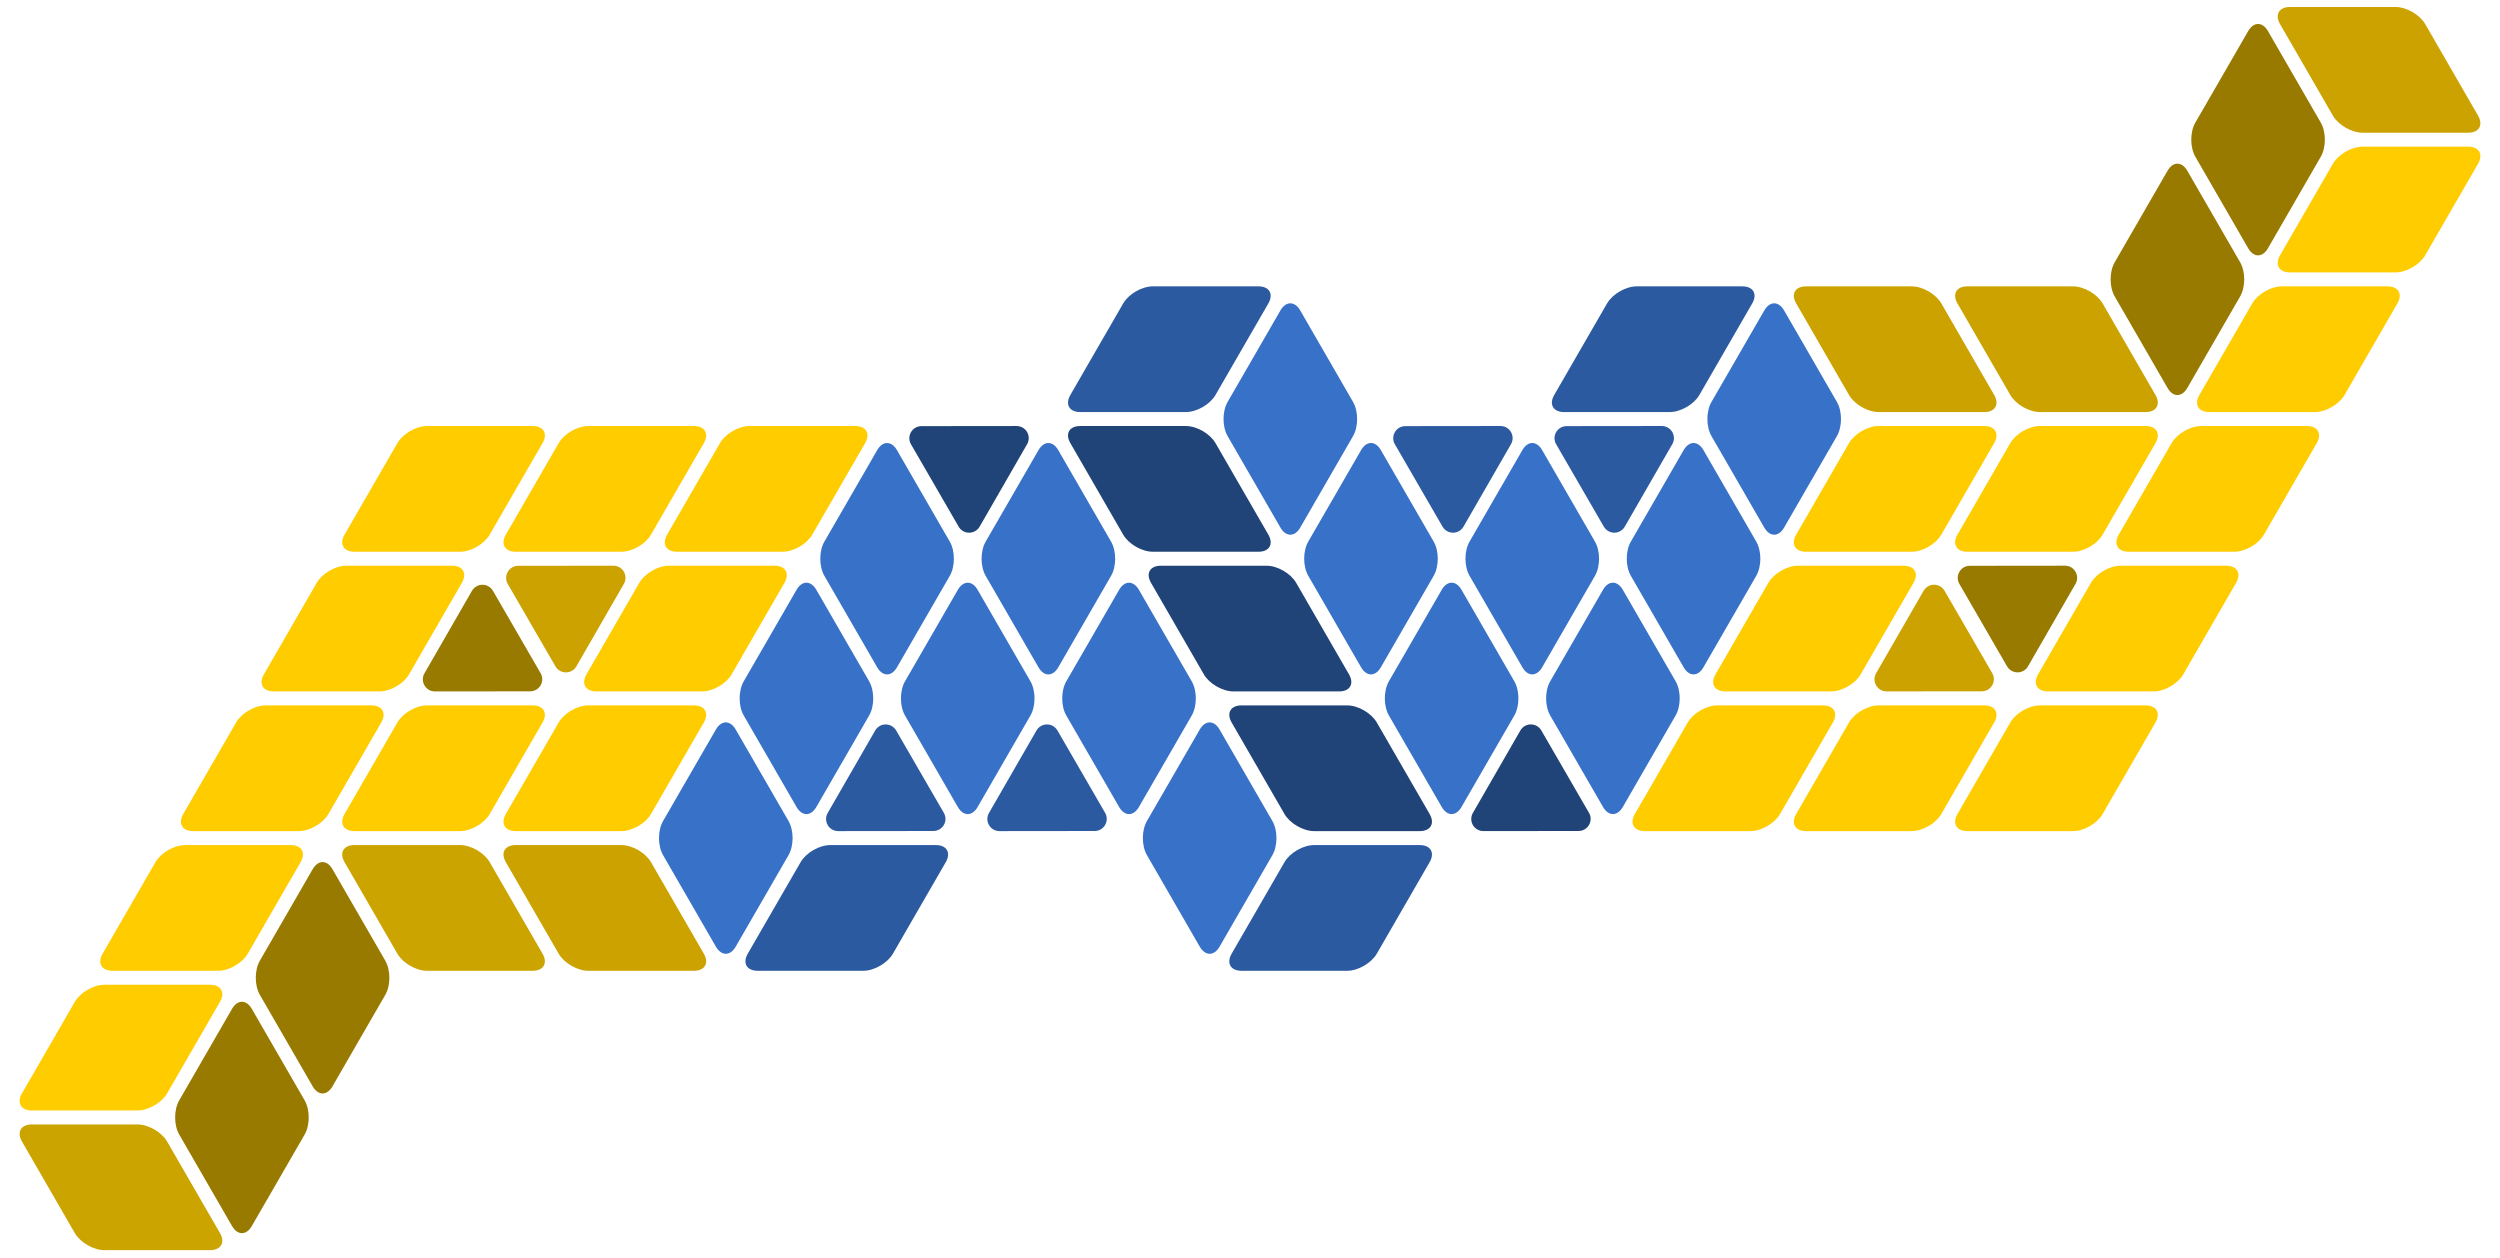
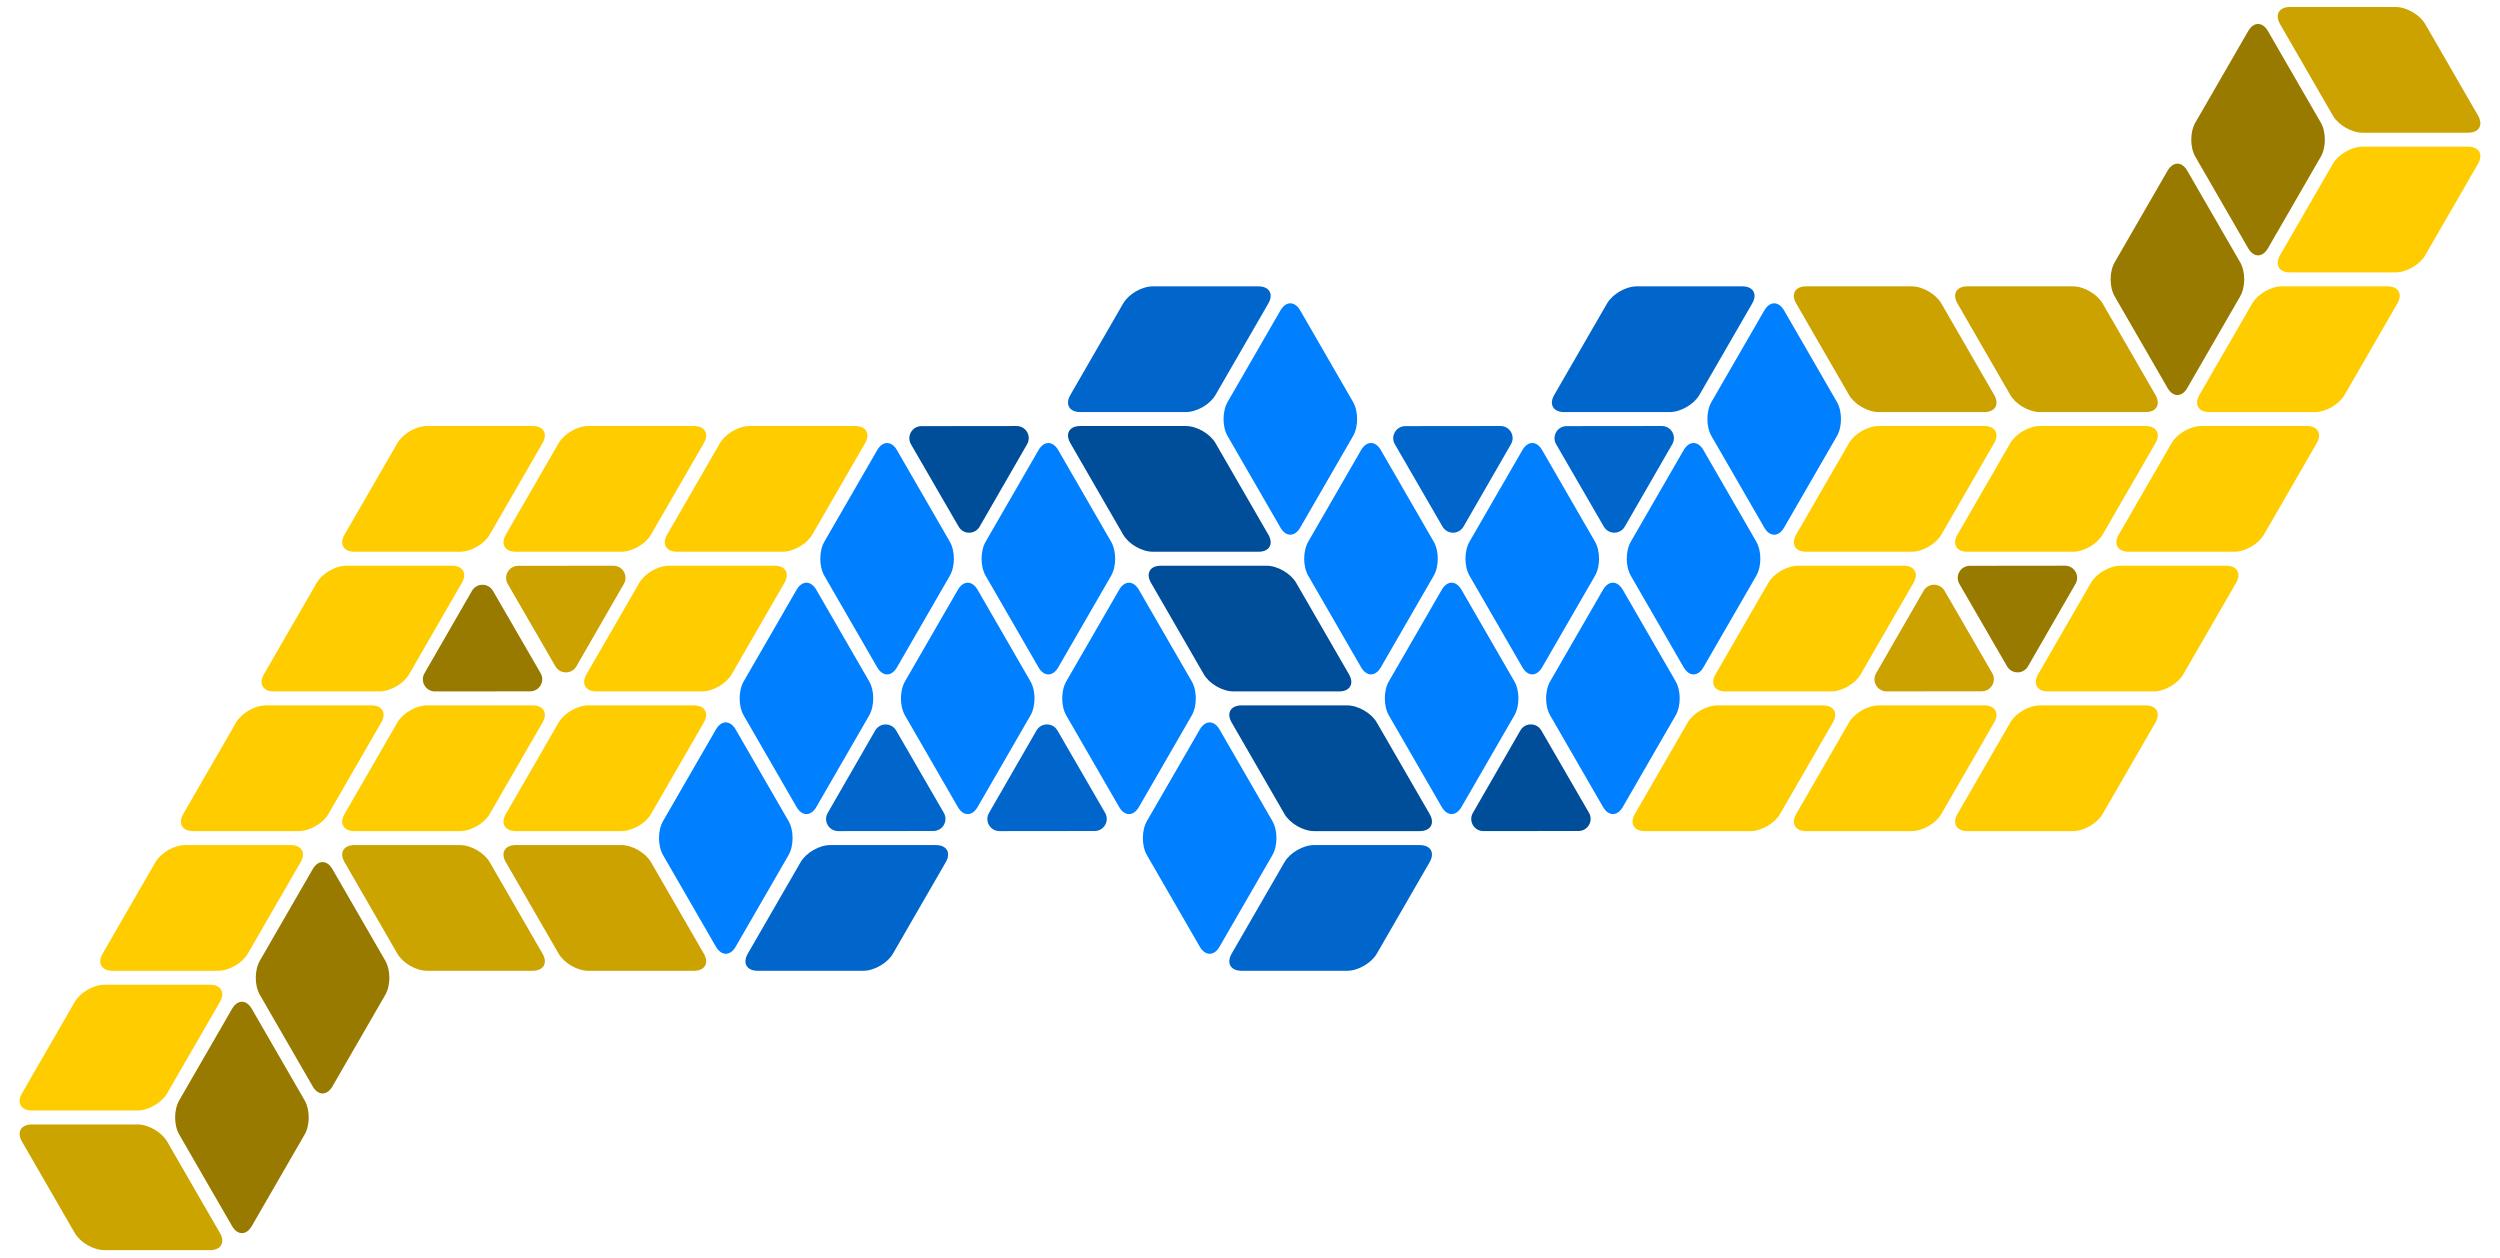
<svg xmlns="http://www.w3.org/2000/svg" xmlns:ns1="http://www.openswatchbook.org/uri/2009/osb" width="310mm" height="155.885mm" viewBox="0 0 310 155.885" version="1.1" id="svg8">
  <defs id="defs2">
    <linearGradient id="linearGradient2415" ns1:paint="solid">
      <stop style="stop-color:#c8ab37;stop-opacity:1;" offset="0" id="stop2413" />
    </linearGradient>
    <linearGradient id="linearGradient953" ns1:paint="solid">
      <stop style="stop-color:#c8ab37;stop-opacity:1;" offset="0" id="stop951" />
    </linearGradient>
    <linearGradient id="linearGradient947" ns1:paint="solid">
      <stop style="stop-color:#000000;stop-opacity:1;" offset="0" id="stop945" />
    </linearGradient>
  </defs>
  <g id="layer1" transform="translate(0,-141.1154)">
    <rect style="fill:#ffcc00;fill-opacity:1;stroke:none;stroke-width:0.216;stroke-opacity:1" id="rect817" width="18" height="18" x="162.472" y="223.946" ry="2.449" rx="2.449" transform="matrix(1,0,-0.5,0.8660254,0,0)" />
    <rect style="fill:#ffcc00;fill-opacity:1;stroke:none;stroke-width:0.216;stroke-opacity:1" id="rect817-5" width="18" height="18" x="162.472" y="243.946" ry="2.449" rx="2.449" transform="matrix(1,0,-0.5,0.8660254,0,0)" />
    <rect style="fill:#ffcc00;fill-opacity:1;stroke:none;stroke-width:0.216;stroke-opacity:1" id="rect817-5-3" width="18" height="18" x="162.472" y="263.946" ry="2.449" rx="2.449" transform="matrix(1,0,-0.5,0.8660254,0,0)" />
    <rect style="fill:#ffcc00;fill-opacity:1;stroke:none;stroke-width:0.216;stroke-opacity:1" id="rect817-5-3-7" width="18" height="18" x="162.472" y="283.946" ry="2.449" rx="2.449" transform="matrix(1,0,-0.5,0.8660254,0,0)" />
    <rect style="fill:#ffcc00;fill-opacity:1;stroke:none;stroke-width:0.216;stroke-opacity:1" id="rect817-5-3-7-8" width="18" height="18" x="162.472" y="303.946" ry="2.449" rx="2.449" transform="matrix(1,0,-0.5,0.8660254,0,0)" />
    <rect style="fill:#ffcc00;fill-opacity:1;stroke:none;stroke-width:0.216;stroke-opacity:1" id="rect817-5-3-7-8-7" width="18" height="18" x="182.472" y="223.946" ry="2.449" rx="2.449" transform="matrix(1,0,-0.5,0.8660254,0,0)" />
    <rect style="fill:#ffcc00;fill-opacity:1;stroke:none;stroke-width:0.216;stroke-opacity:1" id="rect817-5-3-7-8-7-2" width="18" height="18" x="202.472" y="223.946" ry="2.449" rx="2.449" transform="matrix(1,0,-0.5,0.8660254,0,0)" />
    <rect style="fill:#ffcc00;fill-opacity:1;stroke:none;stroke-width:0.216;stroke-opacity:1" id="rect817-5-5" width="18" height="18" x="202.472" y="243.946" ry="2.449" rx="2.449" transform="matrix(1,0,-0.5,0.8660254,0,0)" />
    <path style="color:#000000;font-style:normal;font-variant:normal;font-weight:normal;font-stretch:normal;font-size:medium;line-height:normal;font-family:sans-serif;font-variant-ligatures:normal;font-variant-position:normal;font-variant-caps:normal;font-variant-numeric:normal;font-variant-alternates:normal;font-feature-settings:normal;text-indent:0;text-align:start;text-decoration:none;text-decoration-line:none;text-decoration-style:solid;text-decoration-color:#000000;letter-spacing:normal;word-spacing:normal;text-transform:none;writing-mode:lr-tb;direction:ltr;text-orientation:mixed;dominant-baseline:auto;baseline-shift:baseline;text-anchor:start;white-space:normal;shape-padding:0;clip-rule:nonzero;display:inline;overflow:visible;visibility:visible;opacity:1;isolation:auto;mix-blend-mode:normal;color-interpolation:sRGB;color-interpolation-filters:linearRGB;solid-color:#000000;solid-opacity:1;vector-effect:none;fill:#987a00;fill-opacity:1;fill-rule:nonzero;stroke:none;stroke-width:3;stroke-linecap:round;stroke-linejoin:round;stroke-miterlimit:4;stroke-dasharray:none;stroke-dashoffset:0;stroke-opacity:1;color-rendering:auto;image-rendering:auto;shape-rendering:auto;text-rendering:auto;enable-background:accumulate" d="m 59.744,213.626 c -0.507,0.028 -0.965,0.309 -1.219,0.749 l -5.891,10.229 c -0.576,1.001 0.147,2.25 1.302,2.249 l 11.803,-0.013 c 1.155,-0.001 1.875,-1.252 1.297,-2.251 l -5.913,-10.216 c -0.283,-0.488 -0.816,-0.777 -1.38,-0.746 z" id="path854-2" />
    <path style="color:#000000;font-style:normal;font-variant:normal;font-weight:normal;font-stretch:normal;font-size:medium;line-height:normal;font-family:sans-serif;font-variant-ligatures:normal;font-variant-position:normal;font-variant-caps:normal;font-variant-numeric:normal;font-variant-alternates:normal;font-feature-settings:normal;text-indent:0;text-align:start;text-decoration:none;text-decoration-line:none;text-decoration-style:solid;text-decoration-color:#000000;letter-spacing:normal;word-spacing:normal;text-transform:none;writing-mode:lr-tb;direction:ltr;text-orientation:mixed;dominant-baseline:auto;baseline-shift:baseline;text-anchor:start;white-space:normal;shape-padding:0;clip-rule:nonzero;display:inline;overflow:visible;visibility:visible;opacity:1;isolation:auto;mix-blend-mode:normal;color-interpolation:sRGB;color-interpolation-filters:linearRGB;solid-color:#000000;solid-opacity:1;vector-effect:none;fill:#cca200;fill-opacity:1;fill-rule:nonzero;stroke:none;stroke-width:3;stroke-linecap:round;stroke-linejoin:round;stroke-miterlimit:4;stroke-dasharray:none;stroke-dashoffset:0;stroke-opacity:1;color-rendering:auto;image-rendering:auto;shape-rendering:auto;text-rendering:auto;enable-background:accumulate" d="m 77.321,211.945 c -0.277,-0.425 -0.751,-0.681 -1.258,-0.681 l -11.804,0.013 c -1.155,0.001 -1.875,1.252 -1.297,2.251 l 5.913,10.216 c 0.578,0.999 2.022,0.998 2.598,-0.003 l 5.891,-10.228 c 0.282,-0.489 0.265,-1.095 -0.043,-1.568 z" id="path854-2-0" />
    <rect style="fill:#ffcc00;fill-opacity:1;stroke:none;stroke-width:0.216;stroke-opacity:1" id="rect817-5-3-5" width="18" height="18" x="182.472" y="263.946" ry="2.449" rx="2.449" transform="matrix(1,0,-0.5,0.8660254,0,0)" />
    <rect style="fill:#ffcc00;fill-opacity:1;stroke:none;stroke-width:0.216;stroke-opacity:1" id="rect817-5-3-5-0" width="18" height="18" x="202.472" y="263.946" ry="2.449" rx="2.449" transform="matrix(1,0,-0.5,0.8660254,0,0)" />
    <rect style="fill:#cca400;fill-opacity:1;stroke:none;stroke-width:0.216;stroke-opacity:1" id="rect817-5-3-5-0-3" width="18" height="18" x="-160.474" y="-341.946" ry="2.449" rx="2.449" transform="matrix(1,0,-0.5,-0.8660254,0,0)" />
    <rect style="fill:#987a00;fill-opacity:1;stroke:none;stroke-width:0.216;stroke-opacity:1" id="rect817-5-3-7-8-9" width="18" height="18" x="-140.474" y="182.472" ry="2.449" rx="2.449" transform="matrix(0.5,-0.8660254,0.5,0.8660254,0,0)" />
    <rect style="fill:#987a00;fill-opacity:1;stroke:none;stroke-width:0.216;stroke-opacity:1" id="rect817-5-3-7-8-9-6" width="18" height="18" x="-120.474" y="182.472" ry="2.449" rx="2.449" transform="matrix(0.5,-0.8660254,0.5,0.8660254,0,0)" />
    <rect style="fill:#cca400;fill-opacity:1;stroke:none;stroke-width:0.216;stroke-opacity:1" id="rect817-5-3-7-8-9-6-7" width="18" height="18" x="-301.946" y="-100.474" ry="2.449" rx="2.449" transform="matrix(-0.5,-0.8660254,1,0,0,0)" />
    <rect style="fill:#cca200;fill-opacity:1;stroke:none;stroke-width:0.216;stroke-opacity:1" id="rect817-5-3-7-8-9-6-7-6" width="18" height="18" x="-301.946" y="-80.474" ry="2.449" rx="2.449" transform="matrix(-0.5,-0.8660254,1,0,0,0)" />
-     <rect style="fill:#3771c8;fill-opacity:1;stroke:none;stroke-width:0.216;stroke-opacity:1" id="rect817-5-3-7-8-9-6-4" width="18" height="18" x="-60.474" y="222.472" ry="2.449" rx="2.449" transform="matrix(0.5,-0.8660254,0.5,0.8660254,0,0)" />
-     <rect style="fill:#3771c8;fill-opacity:1;stroke:none;stroke-width:0.216;stroke-opacity:1" id="rect817-5-3-7-8-9-6-4-5" width="18" height="18" x="-40.474" y="222.472" ry="2.449" rx="2.449" transform="matrix(0.5,-0.8660254,0.5,0.8660254,0,0)" />
-     <rect style="fill:#3771c8;fill-opacity:1;stroke:none;stroke-width:0.216;stroke-opacity:1" id="rect817-5-3-7-8-9-6-4-5-1" width="18" height="18" x="-20.475" y="222.472" ry="2.449" rx="2.449" transform="matrix(0.5,-0.8660254,0.5,0.8660254,0,0)" />
-     <rect style="fill:#3771c8;fill-opacity:1;stroke:none;stroke-width:0.216;stroke-opacity:1" id="rect817-5-3-7-8-9-6-4-5-1-8" width="18" height="18" x="-20.475" y="242.472" ry="2.449" rx="2.449" transform="matrix(0.5,-0.8660254,0.5,0.8660254,0,0)" />
-     <rect style="fill:#3771c8;fill-opacity:1;stroke:none;stroke-width:0.216;stroke-opacity:1" id="rect817-5-3-7-8-9-6-4-51" width="18" height="18" x="-0.475" y="242.472" ry="2.449" rx="2.449" transform="matrix(0.5,-0.8660254,0.5,0.8660254,0,0)" />
-     <rect style="fill:#3771c8;fill-opacity:1;stroke:none;stroke-width:0.216;stroke-opacity:1" id="rect817-5-3-7-8-9-6-4-51-8" width="18" height="18" x="-0.475" y="262.472" ry="2.449" rx="2.449" transform="matrix(0.5,-0.8660254,0.5,0.8660254,0,0)" />
-     <rect style="fill:#3771c8;fill-opacity:1;stroke:none;stroke-width:0.216;stroke-opacity:1" id="rect817-5-3-7-8-9-6-4-51-8-8" width="18" height="18" x="-0.475" y="282.472" ry="2.449" rx="2.449" transform="matrix(0.5,-0.8660254,0.5,0.8660254,0,0)" />
-     <rect transform="matrix(1,0,-0.5,0.8660254,0,0)" rx="2.449" ry="2.449" y="283.946" x="242.472" height="18" width="18" id="rect1128" style="fill:#2c5aa0;fill-opacity:1;stroke:none;stroke-width:0.216;stroke-opacity:1" />
-     <rect style="fill:#2c5aa0;fill-opacity:1;stroke:none;stroke-width:0.216;stroke-opacity:1" id="rect1130" width="18" height="18" x="302.472" y="283.946" ry="2.449" rx="2.449" transform="matrix(1,0,-0.5,0.8660254,0,0)" />
-     <path style="color:#000000;font-style:normal;font-variant:normal;font-weight:normal;font-stretch:normal;font-size:medium;line-height:normal;font-family:sans-serif;font-variant-ligatures:normal;font-variant-position:normal;font-variant-caps:normal;font-variant-numeric:normal;font-variant-alternates:normal;font-feature-settings:normal;text-indent:0;text-align:start;text-decoration:none;text-decoration-line:none;text-decoration-style:solid;text-decoration-color:#000000;letter-spacing:normal;word-spacing:normal;text-transform:none;writing-mode:lr-tb;direction:ltr;text-orientation:mixed;dominant-baseline:auto;baseline-shift:baseline;text-anchor:start;white-space:normal;shape-padding:0;clip-rule:nonzero;display:inline;overflow:visible;visibility:visible;opacity:1;isolation:auto;mix-blend-mode:normal;color-interpolation:sRGB;color-interpolation-filters:linearRGB;solid-color:#000000;solid-opacity:1;vector-effect:none;fill:#2c5aa0;fill-opacity:1;fill-rule:nonzero;stroke:none;stroke-width:3;stroke-linecap:round;stroke-linejoin:round;stroke-miterlimit:4;stroke-dasharray:none;stroke-dashoffset:0;stroke-opacity:1;color-rendering:auto;image-rendering:auto;shape-rendering:auto;text-rendering:auto;enable-background:accumulate" d="m 109.744,230.946 c -0.507,0.028 -0.965,0.309 -1.219,0.749 l -5.891,10.229 c -0.576,1.001 0.147,2.25 1.302,2.249 l 11.803,-0.013 c 1.155,-0.001 1.875,-1.252 1.297,-2.251 l -5.913,-10.216 c -0.283,-0.488 -0.816,-0.777 -1.38,-0.746 z" id="path854-7" />
-     <path id="path1147" d="m 129.744,230.946 c -0.507,0.028 -0.965,0.309 -1.219,0.749 l -5.891,10.229 c -0.576,1.001 0.147,2.25 1.302,2.249 l 11.803,-0.013 c 1.155,-0.001 1.875,-1.252 1.297,-2.251 l -5.913,-10.216 c -0.283,-0.488 -0.816,-0.777 -1.38,-0.746 z" style="color:#000000;font-style:normal;font-variant:normal;font-weight:normal;font-stretch:normal;font-size:medium;line-height:normal;font-family:sans-serif;font-variant-ligatures:normal;font-variant-position:normal;font-variant-caps:normal;font-variant-numeric:normal;font-variant-alternates:normal;font-feature-settings:normal;text-indent:0;text-align:start;text-decoration:none;text-decoration-line:none;text-decoration-style:solid;text-decoration-color:#000000;letter-spacing:normal;word-spacing:normal;text-transform:none;writing-mode:lr-tb;direction:ltr;text-orientation:mixed;dominant-baseline:auto;baseline-shift:baseline;text-anchor:start;white-space:normal;shape-padding:0;clip-rule:nonzero;display:inline;overflow:visible;visibility:visible;opacity:1;isolation:auto;mix-blend-mode:normal;color-interpolation:sRGB;color-interpolation-filters:linearRGB;solid-color:#000000;solid-opacity:1;vector-effect:none;fill:#2c5aa0;fill-opacity:1;fill-rule:nonzero;stroke:none;stroke-width:3;stroke-linecap:round;stroke-linejoin:round;stroke-miterlimit:4;stroke-dasharray:none;stroke-dashoffset:0;stroke-opacity:1;color-rendering:auto;image-rendering:auto;shape-rendering:auto;text-rendering:auto;enable-background:accumulate" />
-     <path id="path1151" d="m 127.321,194.624 c -0.277,-0.425 -0.751,-0.681 -1.258,-0.681 l -11.804,0.013 c -1.155,0.001 -1.875,1.252 -1.297,2.251 l 5.913,10.216 c 0.578,0.999 2.022,0.998 2.598,-0.003 l 5.891,-10.228 c 0.282,-0.489 0.265,-1.095 -0.043,-1.568 z" style="color:#000000;font-style:normal;font-variant:normal;font-weight:normal;font-stretch:normal;font-size:medium;line-height:normal;font-family:sans-serif;font-variant-ligatures:normal;font-variant-position:normal;font-variant-caps:normal;font-variant-numeric:normal;font-variant-alternates:normal;font-feature-settings:normal;text-indent:0;text-align:start;text-decoration:none;text-decoration-line:none;text-decoration-style:solid;text-decoration-color:#000000;letter-spacing:normal;word-spacing:normal;text-transform:none;writing-mode:lr-tb;direction:ltr;text-orientation:mixed;dominant-baseline:auto;baseline-shift:baseline;text-anchor:start;white-space:normal;shape-padding:0;clip-rule:nonzero;display:inline;overflow:visible;visibility:visible;opacity:1;isolation:auto;mix-blend-mode:normal;color-interpolation:sRGB;color-interpolation-filters:linearRGB;solid-color:#000000;solid-opacity:1;vector-effect:none;fill:#214478;fill-opacity:1;fill-rule:nonzero;stroke:none;stroke-width:3;stroke-linecap:round;stroke-linejoin:round;stroke-miterlimit:4;stroke-dasharray:none;stroke-dashoffset:0;stroke-opacity:1;color-rendering:auto;image-rendering:auto;shape-rendering:auto;text-rendering:auto;enable-background:accumulate" />
-     <rect transform="matrix(-0.5,-0.8660254,1,0,0,0)" rx="2.449" ry="2.449" y="19.526" x="-281.946" height="18" width="18" id="rect1153" style="fill:#214478;fill-opacity:1;stroke:none;stroke-width:0.216;stroke-opacity:1" />
-     <rect style="fill:#214478;fill-opacity:1;stroke:none;stroke-width:0.216;stroke-opacity:1" id="rect1164" width="18" height="18" x="-261.946" y="19.526" ry="2.449" rx="2.449" transform="matrix(-0.5,-0.8660254,1,0,0,0)" />
-     <rect transform="matrix(-0.5,-0.8660254,1,0,0,0)" rx="2.449" ry="2.449" y="19.526" x="-241.946" height="18" width="18" id="rect1166" style="fill:#214478;fill-opacity:1;stroke:none;stroke-width:0.216;stroke-opacity:1" />
+     <rect style="fill:#0080ff;fill-opacity:1;stroke:none;stroke-width:0.216;stroke-opacity:1" id="rect817-5-3-7-8-9-6-4" width="18" height="18" x="-60.474" y="222.472" ry="2.449" rx="2.449" transform="matrix(0.5,-0.8660254,0.5,0.8660254,0,0)" />
+     <rect style="fill:#0080ff;fill-opacity:1;stroke:none;stroke-width:0.216;stroke-opacity:1" id="rect817-5-3-7-8-9-6-4-5" width="18" height="18" x="-40.474" y="222.472" ry="2.449" rx="2.449" transform="matrix(0.5,-0.8660254,0.5,0.8660254,0,0)" />
+     <rect style="fill:#0080ff;fill-opacity:1;stroke:none;stroke-width:0.216;stroke-opacity:1" id="rect817-5-3-7-8-9-6-4-5-1" width="18" height="18" x="-20.475" y="222.472" ry="2.449" rx="2.449" transform="matrix(0.5,-0.8660254,0.5,0.8660254,0,0)" />
+     <rect style="fill:#0080ff;fill-opacity:1;stroke:none;stroke-width:0.216;stroke-opacity:1" id="rect817-5-3-7-8-9-6-4-5-1-8" width="18" height="18" x="-20.475" y="242.472" ry="2.449" rx="2.449" transform="matrix(0.5,-0.8660254,0.5,0.8660254,0,0)" />
+     <rect style="fill:#0080ff;fill-opacity:1;stroke:none;stroke-width:0.216;stroke-opacity:1" id="rect817-5-3-7-8-9-6-4-51" width="18" height="18" x="-0.475" y="242.472" ry="2.449" rx="2.449" transform="matrix(0.5,-0.8660254,0.5,0.8660254,0,0)" />
+     <rect style="fill:#0080ff;fill-opacity:1;stroke:none;stroke-width:0.216;stroke-opacity:1" id="rect817-5-3-7-8-9-6-4-51-8" width="18" height="18" x="-0.475" y="262.472" ry="2.449" rx="2.449" transform="matrix(0.5,-0.8660254,0.5,0.8660254,0,0)" />
+     <rect style="fill:#0080ff;fill-opacity:1;stroke:none;stroke-width:0.216;stroke-opacity:1" id="rect817-5-3-7-8-9-6-4-51-8-8" width="18" height="18" x="-0.475" y="282.472" ry="2.449" rx="2.449" transform="matrix(0.5,-0.8660254,0.5,0.8660254,0,0)" />
+     <rect transform="matrix(1,0,-0.5,0.8660254,0,0)" rx="2.449" ry="2.449" y="283.946" x="242.472" height="18" width="18" id="rect1128" style="fill:#0066cc;fill-opacity:1;stroke:none;stroke-width:0.216;stroke-opacity:1" />
+     <rect style="fill:#0066cc;fill-opacity:1;stroke:none;stroke-width:0.216;stroke-opacity:1" id="rect1130" width="18" height="18" x="302.472" y="283.946" ry="2.449" rx="2.449" transform="matrix(1,0,-0.5,0.8660254,0,0)" />
+     <path style="color:#000000;font-style:normal;font-variant:normal;font-weight:normal;font-stretch:normal;font-size:medium;line-height:normal;font-family:sans-serif;font-variant-ligatures:normal;font-variant-position:normal;font-variant-caps:normal;font-variant-numeric:normal;font-variant-alternates:normal;font-feature-settings:normal;text-indent:0;text-align:start;text-decoration:none;text-decoration-line:none;text-decoration-style:solid;text-decoration-color:#000000;letter-spacing:normal;word-spacing:normal;text-transform:none;writing-mode:lr-tb;direction:ltr;text-orientation:mixed;dominant-baseline:auto;baseline-shift:baseline;text-anchor:start;white-space:normal;shape-padding:0;clip-rule:nonzero;display:inline;overflow:visible;visibility:visible;opacity:1;isolation:auto;mix-blend-mode:normal;color-interpolation:sRGB;color-interpolation-filters:linearRGB;solid-color:#000000;solid-opacity:1;vector-effect:none;fill:#0066cc;fill-opacity:1;fill-rule:nonzero;stroke:none;stroke-width:3;stroke-linecap:round;stroke-linejoin:round;stroke-miterlimit:4;stroke-dasharray:none;stroke-dashoffset:0;stroke-opacity:1;color-rendering:auto;image-rendering:auto;shape-rendering:auto;text-rendering:auto;enable-background:accumulate" d="m 109.744,230.946 c -0.507,0.028 -0.965,0.309 -1.219,0.749 l -5.891,10.229 c -0.576,1.001 0.147,2.25 1.302,2.249 l 11.803,-0.013 c 1.155,-0.001 1.875,-1.252 1.297,-2.251 l -5.913,-10.216 c -0.283,-0.488 -0.816,-0.777 -1.38,-0.746 z" id="path854-7" />
+     <path id="path1147" d="m 129.744,230.946 c -0.507,0.028 -0.965,0.309 -1.219,0.749 l -5.891,10.229 c -0.576,1.001 0.147,2.25 1.302,2.249 l 11.803,-0.013 c 1.155,-0.001 1.875,-1.252 1.297,-2.251 l -5.913,-10.216 c -0.283,-0.488 -0.816,-0.777 -1.38,-0.746 z" style="color:#000000;font-style:normal;font-variant:normal;font-weight:normal;font-stretch:normal;font-size:medium;line-height:normal;font-family:sans-serif;font-variant-ligatures:normal;font-variant-position:normal;font-variant-caps:normal;font-variant-numeric:normal;font-variant-alternates:normal;font-feature-settings:normal;text-indent:0;text-align:start;text-decoration:none;text-decoration-line:none;text-decoration-style:solid;text-decoration-color:#000000;letter-spacing:normal;word-spacing:normal;text-transform:none;writing-mode:lr-tb;direction:ltr;text-orientation:mixed;dominant-baseline:auto;baseline-shift:baseline;text-anchor:start;white-space:normal;shape-padding:0;clip-rule:nonzero;display:inline;overflow:visible;visibility:visible;opacity:1;isolation:auto;mix-blend-mode:normal;color-interpolation:sRGB;color-interpolation-filters:linearRGB;solid-color:#000000;solid-opacity:1;vector-effect:none;fill:#0066cc;fill-opacity:1;fill-rule:nonzero;stroke:none;stroke-width:3;stroke-linecap:round;stroke-linejoin:round;stroke-miterlimit:4;stroke-dasharray:none;stroke-dashoffset:0;stroke-opacity:1;color-rendering:auto;image-rendering:auto;shape-rendering:auto;text-rendering:auto;enable-background:accumulate" />
+     <path id="path1151" d="m 127.321,194.624 c -0.277,-0.425 -0.751,-0.681 -1.258,-0.681 l -11.804,0.013 c -1.155,0.001 -1.875,1.252 -1.297,2.251 l 5.913,10.216 c 0.578,0.999 2.022,0.998 2.598,-0.003 l 5.891,-10.228 c 0.282,-0.489 0.265,-1.095 -0.043,-1.568 z" style="color:#000000;font-style:normal;font-variant:normal;font-weight:normal;font-stretch:normal;font-size:medium;line-height:normal;font-family:sans-serif;font-variant-ligatures:normal;font-variant-position:normal;font-variant-caps:normal;font-variant-numeric:normal;font-variant-alternates:normal;font-feature-settings:normal;text-indent:0;text-align:start;text-decoration:none;text-decoration-line:none;text-decoration-style:solid;text-decoration-color:#000000;letter-spacing:normal;word-spacing:normal;text-transform:none;writing-mode:lr-tb;direction:ltr;text-orientation:mixed;dominant-baseline:auto;baseline-shift:baseline;text-anchor:start;white-space:normal;shape-padding:0;clip-rule:nonzero;display:inline;overflow:visible;visibility:visible;opacity:1;isolation:auto;mix-blend-mode:normal;color-interpolation:sRGB;color-interpolation-filters:linearRGB;solid-color:#000000;solid-opacity:1;vector-effect:none;fill:#004d99;fill-opacity:1;fill-rule:nonzero;stroke:none;stroke-width:3;stroke-linecap:round;stroke-linejoin:round;stroke-miterlimit:4;stroke-dasharray:none;stroke-dashoffset:0;stroke-opacity:1;color-rendering:auto;image-rendering:auto;shape-rendering:auto;text-rendering:auto;enable-background:accumulate" />
+     <rect transform="matrix(-0.5,-0.8660254,1,0,0,0)" rx="2.449" ry="2.449" y="19.526" x="-281.946" height="18" width="18" id="rect1153" style="fill:#004d99;fill-opacity:1;stroke:none;stroke-width:0.216;stroke-opacity:1" />
+     <rect style="fill:#004d99;fill-opacity:1;stroke:none;stroke-width:0.216;stroke-opacity:1" id="rect1164" width="18" height="18" x="-261.946" y="19.526" ry="2.449" rx="2.449" transform="matrix(-0.5,-0.8660254,1,0,0,0)" />
+     <rect transform="matrix(-0.5,-0.8660254,1,0,0,0)" rx="2.449" ry="2.449" y="19.526" x="-241.946" height="18" width="18" id="rect1166" style="fill:#004d99;fill-opacity:1;stroke:none;stroke-width:0.216;stroke-opacity:1" />
    <rect transform="matrix(-1,0,0.5,-0.8660254,0,0)" rx="2.449" ry="2.449" y="-281.946" x="-400.474" height="18" width="18" id="rect1168" style="fill:#ffcc00;fill-opacity:1;stroke:none;stroke-width:0.216;stroke-opacity:1" />
    <rect transform="matrix(-1,0,0.5,-0.8660254,0,0)" rx="2.449" ry="2.449" y="-261.946" x="-400.474" height="18" width="18" id="rect1170" style="fill:#ffcc00;fill-opacity:1;stroke:none;stroke-width:0.216;stroke-opacity:1" />
    <rect transform="matrix(-1,0,0.5,-0.8660254,0,0)" rx="2.449" ry="2.449" y="-241.946" x="-400.474" height="18" width="18" id="rect1172" style="fill:#ffcc00;fill-opacity:1;stroke:none;stroke-width:0.216;stroke-opacity:1" />
    <rect transform="matrix(-1,0,0.5,-0.8660254,0,0)" rx="2.449" ry="2.449" y="-221.947" x="-400.474" height="18" width="18" id="rect1174" style="fill:#ffcc00;fill-opacity:1;stroke:none;stroke-width:0.216;stroke-opacity:1" />
    <rect transform="matrix(-1,0,0.5,-0.8660254,0,0)" rx="2.449" ry="2.449" y="-201.947" x="-400.474" height="18" width="18" id="rect1176" style="fill:#ffcc00;fill-opacity:1;stroke:none;stroke-width:0.216;stroke-opacity:1" />
    <rect transform="matrix(-1,0,0.5,-0.8660254,0,0)" rx="2.449" ry="2.449" y="-281.946" x="-380.474" height="18" width="18" id="rect1178" style="fill:#ffcc00;fill-opacity:1;stroke:none;stroke-width:0.216;stroke-opacity:1" />
    <rect transform="matrix(-1,0,0.5,-0.8660254,0,0)" rx="2.449" ry="2.449" y="-281.946" x="-360.473" height="18" width="18" id="rect1180" style="fill:#ffcc00;fill-opacity:1;stroke:none;stroke-width:0.216;stroke-opacity:1" />
    <rect transform="matrix(-1,0,0.5,-0.8660254,0,0)" rx="2.449" ry="2.449" y="-261.946" x="-360.473" height="18" width="18" id="rect1182" style="fill:#ffcc00;fill-opacity:1;stroke:none;stroke-width:0.216;stroke-opacity:1" />
    <path id="path1184" d="m 250.255,224.488 c 0.507,-0.028 0.965,-0.309 1.219,-0.749 l 5.891,-10.229 c 0.576,-1.001 -0.147,-2.25 -1.302,-2.249 l -11.803,0.013 c -1.155,0.001 -1.875,1.252 -1.297,2.251 l 5.913,10.216 c 0.283,0.488 0.816,0.777 1.38,0.746 z" style="color:#000000;font-style:normal;font-variant:normal;font-weight:normal;font-stretch:normal;font-size:medium;line-height:normal;font-family:sans-serif;font-variant-ligatures:normal;font-variant-position:normal;font-variant-caps:normal;font-variant-numeric:normal;font-variant-alternates:normal;font-feature-settings:normal;text-indent:0;text-align:start;text-decoration:none;text-decoration-line:none;text-decoration-style:solid;text-decoration-color:#000000;letter-spacing:normal;word-spacing:normal;text-transform:none;writing-mode:lr-tb;direction:ltr;text-orientation:mixed;dominant-baseline:auto;baseline-shift:baseline;text-anchor:start;white-space:normal;shape-padding:0;clip-rule:nonzero;display:inline;overflow:visible;visibility:visible;opacity:1;isolation:auto;mix-blend-mode:normal;color-interpolation:sRGB;color-interpolation-filters:linearRGB;solid-color:#000000;solid-opacity:1;vector-effect:none;fill:#987a00;fill-opacity:1;fill-rule:nonzero;stroke:none;stroke-width:3;stroke-linecap:round;stroke-linejoin:round;stroke-miterlimit:4;stroke-dasharray:none;stroke-dashoffset:0;stroke-opacity:1;color-rendering:auto;image-rendering:auto;shape-rendering:auto;text-rendering:auto;enable-background:accumulate" />
    <path id="path1186" d="m 232.678,226.169 c 0.277,0.425 0.751,0.681 1.258,0.681 l 11.804,-0.013 c 1.155,-0.001 1.875,-1.252 1.297,-2.251 l -5.913,-10.216 c -0.578,-0.999 -2.022,-0.998 -2.598,0.003 l -5.891,10.228 c -0.282,0.489 -0.265,1.095 0.043,1.568 z" style="color:#000000;font-style:normal;font-variant:normal;font-weight:normal;font-stretch:normal;font-size:medium;line-height:normal;font-family:sans-serif;font-variant-ligatures:normal;font-variant-position:normal;font-variant-caps:normal;font-variant-numeric:normal;font-variant-alternates:normal;font-feature-settings:normal;text-indent:0;text-align:start;text-decoration:none;text-decoration-line:none;text-decoration-style:solid;text-decoration-color:#000000;letter-spacing:normal;word-spacing:normal;text-transform:none;writing-mode:lr-tb;direction:ltr;text-orientation:mixed;dominant-baseline:auto;baseline-shift:baseline;text-anchor:start;white-space:normal;shape-padding:0;clip-rule:nonzero;display:inline;overflow:visible;visibility:visible;opacity:1;isolation:auto;mix-blend-mode:normal;color-interpolation:sRGB;color-interpolation-filters:linearRGB;solid-color:#000000;solid-opacity:1;vector-effect:none;fill:#cca200;fill-opacity:1;fill-rule:nonzero;stroke:none;stroke-width:3;stroke-linecap:round;stroke-linejoin:round;stroke-miterlimit:4;stroke-dasharray:none;stroke-dashoffset:0;stroke-opacity:1;color-rendering:auto;image-rendering:auto;shape-rendering:auto;text-rendering:auto;enable-background:accumulate" />
    <rect transform="matrix(-1,0,0.5,-0.8660254,0,0)" rx="2.449" ry="2.449" y="-241.946" x="-380.474" height="18" width="18" id="rect1188" style="fill:#ffcc00;fill-opacity:1;stroke:none;stroke-width:0.216;stroke-opacity:1" />
    <rect transform="matrix(-1,0,0.5,-0.8660254,0,0)" rx="2.449" ry="2.449" y="-241.946" x="-360.473" height="18" width="18" id="rect1190" style="fill:#ffcc00;fill-opacity:1;stroke:none;stroke-width:0.216;stroke-opacity:1" />
    <rect transform="matrix(-1,0,0.5,0.8660254,0,0)" rx="2.449" ry="2.449" y="163.947" x="-217.528" height="18" width="18" id="rect1192" style="fill:#cca200;fill-opacity:1;stroke:none;stroke-width:0.216;stroke-opacity:1" />
    <rect transform="matrix(-0.5,0.8660254,-0.5,-0.8660254,0,0)" rx="2.449" ry="2.449" y="-380.473" x="-197.528" height="18" width="18" id="rect1194" style="fill:#987a00;fill-opacity:1;stroke:none;stroke-width:0.216;stroke-opacity:1" />
    <rect transform="matrix(-0.5,0.8660254,-0.5,-0.8660254,0,0)" rx="2.449" ry="2.449" y="-380.473" x="-177.528" height="18" width="18" id="rect1196" style="fill:#987a00;fill-opacity:1;stroke:none;stroke-width:0.216;stroke-opacity:1" />
    <rect transform="matrix(0.5,0.8660254,-1,0,0,0)" rx="2.449" ry="2.449" y="-157.528" x="203.947" height="18" width="18" id="rect1198" style="fill:#cca200;fill-opacity:1;stroke:none;stroke-width:0.216;stroke-opacity:1" />
    <rect transform="matrix(0.5,0.8660254,-1,0,0,0)" rx="2.449" ry="2.449" y="-137.529" x="203.947" height="18" width="18" id="rect1200" style="fill:#cca200;fill-opacity:1;stroke:none;stroke-width:0.216;stroke-opacity:1" />
-     <rect transform="matrix(-0.5,0.8660254,-0.5,-0.8660254,0,0)" rx="2.449" ry="2.449" y="-340.472" x="-117.529" height="18" width="18" id="rect1202" style="fill:#3771c8;fill-opacity:1;stroke:none;stroke-width:0.216;stroke-opacity:1" />
-     <rect transform="matrix(-0.5,0.8660254,-0.5,-0.8660254,0,0)" rx="2.449" ry="2.449" y="-340.472" x="-97.529" height="18" width="18" id="rect1204" style="fill:#3771c8;fill-opacity:1;stroke:none;stroke-width:0.216;stroke-opacity:1" />
-     <rect transform="matrix(-0.5,0.8660254,-0.5,-0.8660254,0,0)" rx="2.449" ry="2.449" y="-340.472" x="-77.53" height="18" width="18" id="rect1206" style="fill:#3771c8;fill-opacity:1;stroke:none;stroke-width:0.216;stroke-opacity:1" />
-     <rect transform="matrix(-0.5,0.8660254,-0.5,-0.8660254,0,0)" rx="2.449" ry="2.449" y="-320.472" x="-77.53" height="18" width="18" id="rect1208" style="fill:#3771c8;fill-opacity:1;stroke:none;stroke-width:0.216;stroke-opacity:1" />
-     <rect transform="matrix(-0.5,0.8660254,-0.5,-0.8660254,0,0)" rx="2.449" ry="2.449" y="-320.472" x="-57.53" height="18" width="18" id="rect1210" style="fill:#3771c8;fill-opacity:1;stroke:none;stroke-width:0.216;stroke-opacity:1" />
-     <rect transform="matrix(-0.5,0.8660254,-0.5,-0.8660254,0,0)" rx="2.449" ry="2.449" y="-300.472" x="-57.53" height="18" width="18" id="rect1212" style="fill:#3771c8;fill-opacity:1;stroke:none;stroke-width:0.216;stroke-opacity:1" />
-     <rect transform="matrix(-0.5,0.8660254,-0.5,-0.8660254,0,0)" rx="2.449" ry="2.449" y="-280.472" x="-57.53" height="18" width="18" id="rect1214" style="fill:#3771c8;fill-opacity:1;stroke:none;stroke-width:0.216;stroke-opacity:1" />
-     <rect style="fill:#2c5aa0;fill-opacity:1;stroke:none;stroke-width:0.216;stroke-opacity:1" id="rect1216" width="18" height="18" x="-320.472" y="-221.947" ry="2.449" rx="2.449" transform="matrix(-1,0,0.5,-0.8660254,0,0)" />
-     <rect transform="matrix(-1,0,0.5,-0.8660254,0,0)" rx="2.449" ry="2.449" y="-221.947" x="-260.472" height="18" width="18" id="rect1218" style="fill:#2c5aa0;fill-opacity:1;stroke:none;stroke-width:0.216;stroke-opacity:1" />
-     <path id="path1220" d="m 200.255,207.168 c 0.507,-0.028 0.965,-0.309 1.219,-0.749 l 5.891,-10.229 c 0.576,-1.001 -0.147,-2.25 -1.302,-2.249 l -11.803,0.013 c -1.155,0.001 -1.875,1.252 -1.297,2.251 l 5.913,10.216 c 0.283,0.488 0.816,0.777 1.38,0.746 z" style="color:#000000;font-style:normal;font-variant:normal;font-weight:normal;font-stretch:normal;font-size:medium;line-height:normal;font-family:sans-serif;font-variant-ligatures:normal;font-variant-position:normal;font-variant-caps:normal;font-variant-numeric:normal;font-variant-alternates:normal;font-feature-settings:normal;text-indent:0;text-align:start;text-decoration:none;text-decoration-line:none;text-decoration-style:solid;text-decoration-color:#000000;letter-spacing:normal;word-spacing:normal;text-transform:none;writing-mode:lr-tb;direction:ltr;text-orientation:mixed;dominant-baseline:auto;baseline-shift:baseline;text-anchor:start;white-space:normal;shape-padding:0;clip-rule:nonzero;display:inline;overflow:visible;visibility:visible;opacity:1;isolation:auto;mix-blend-mode:normal;color-interpolation:sRGB;color-interpolation-filters:linearRGB;solid-color:#000000;solid-opacity:1;vector-effect:none;fill:#2c5aa0;fill-opacity:1;fill-rule:nonzero;stroke:none;stroke-width:3;stroke-linecap:round;stroke-linejoin:round;stroke-miterlimit:4;stroke-dasharray:none;stroke-dashoffset:0;stroke-opacity:1;color-rendering:auto;image-rendering:auto;shape-rendering:auto;text-rendering:auto;enable-background:accumulate" />
-     <path style="color:#000000;font-style:normal;font-variant:normal;font-weight:normal;font-stretch:normal;font-size:medium;line-height:normal;font-family:sans-serif;font-variant-ligatures:normal;font-variant-position:normal;font-variant-caps:normal;font-variant-numeric:normal;font-variant-alternates:normal;font-feature-settings:normal;text-indent:0;text-align:start;text-decoration:none;text-decoration-line:none;text-decoration-style:solid;text-decoration-color:#000000;letter-spacing:normal;word-spacing:normal;text-transform:none;writing-mode:lr-tb;direction:ltr;text-orientation:mixed;dominant-baseline:auto;baseline-shift:baseline;text-anchor:start;white-space:normal;shape-padding:0;clip-rule:nonzero;display:inline;overflow:visible;visibility:visible;opacity:1;isolation:auto;mix-blend-mode:normal;color-interpolation:sRGB;color-interpolation-filters:linearRGB;solid-color:#000000;solid-opacity:1;vector-effect:none;fill:#2c5aa0;fill-opacity:1;fill-rule:nonzero;stroke:none;stroke-width:3;stroke-linecap:round;stroke-linejoin:round;stroke-miterlimit:4;stroke-dasharray:none;stroke-dashoffset:0;stroke-opacity:1;color-rendering:auto;image-rendering:auto;shape-rendering:auto;text-rendering:auto;enable-background:accumulate" d="m 180.255,207.168 c 0.507,-0.028 0.965,-0.309 1.219,-0.749 l 5.891,-10.229 c 0.576,-1.001 -0.147,-2.25 -1.302,-2.249 l -11.803,0.013 c -1.155,0.001 -1.875,1.252 -1.297,2.251 l 5.913,10.216 c 0.283,0.488 0.816,0.777 1.38,0.746 z" id="path1222" />
-     <path style="color:#000000;font-style:normal;font-variant:normal;font-weight:normal;font-stretch:normal;font-size:medium;line-height:normal;font-family:sans-serif;font-variant-ligatures:normal;font-variant-position:normal;font-variant-caps:normal;font-variant-numeric:normal;font-variant-alternates:normal;font-feature-settings:normal;text-indent:0;text-align:start;text-decoration:none;text-decoration-line:none;text-decoration-style:solid;text-decoration-color:#000000;letter-spacing:normal;word-spacing:normal;text-transform:none;writing-mode:lr-tb;direction:ltr;text-orientation:mixed;dominant-baseline:auto;baseline-shift:baseline;text-anchor:start;white-space:normal;shape-padding:0;clip-rule:nonzero;display:inline;overflow:visible;visibility:visible;opacity:1;isolation:auto;mix-blend-mode:normal;color-interpolation:sRGB;color-interpolation-filters:linearRGB;solid-color:#000000;solid-opacity:1;vector-effect:none;fill:#214478;fill-opacity:1;fill-rule:nonzero;stroke:none;stroke-width:3;stroke-linecap:round;stroke-linejoin:round;stroke-miterlimit:4;stroke-dasharray:none;stroke-dashoffset:0;stroke-opacity:1;color-rendering:auto;image-rendering:auto;shape-rendering:auto;text-rendering:auto;enable-background:accumulate" d="m 182.678,243.49 c 0.277,0.425 0.751,0.681 1.258,0.681 l 11.804,-0.013 c 1.155,-0.001 1.875,-1.252 1.297,-2.251 l -5.913,-10.216 c -0.578,-0.999 -2.022,-0.998 -2.598,0.003 l -5.891,10.228 c -0.282,0.489 -0.265,1.095 0.043,1.568 z" id="path1224" />
+     <rect transform="matrix(-0.5,0.8660254,-0.5,-0.8660254,0,0)" rx="2.449" ry="2.449" y="-340.472" x="-117.529" height="18" width="18" id="rect1202" style="fill:#0080ff;fill-opacity:1;stroke:none;stroke-width:0.216;stroke-opacity:1" />
+     <rect transform="matrix(-0.5,0.8660254,-0.5,-0.8660254,0,0)" rx="2.449" ry="2.449" y="-340.472" x="-97.529" height="18" width="18" id="rect1204" style="fill:#0080ff;fill-opacity:1;stroke:none;stroke-width:0.216;stroke-opacity:1" />
+     <rect transform="matrix(-0.5,0.8660254,-0.5,-0.8660254,0,0)" rx="2.449" ry="2.449" y="-340.472" x="-77.53" height="18" width="18" id="rect1206" style="fill:#0080ff;fill-opacity:1;stroke:none;stroke-width:0.216;stroke-opacity:1" />
+     <rect transform="matrix(-0.5,0.8660254,-0.5,-0.8660254,0,0)" rx="2.449" ry="2.449" y="-320.472" x="-77.53" height="18" width="18" id="rect1208" style="fill:#0080ff;fill-opacity:1;stroke:none;stroke-width:0.216;stroke-opacity:1" />
+     <rect transform="matrix(-0.5,0.8660254,-0.5,-0.8660254,0,0)" rx="2.449" ry="2.449" y="-320.472" x="-57.53" height="18" width="18" id="rect1210" style="fill:#0080ff;fill-opacity:1;stroke:none;stroke-width:0.216;stroke-opacity:1" />
+     <rect transform="matrix(-0.5,0.8660254,-0.5,-0.8660254,0,0)" rx="2.449" ry="2.449" y="-300.472" x="-57.53" height="18" width="18" id="rect1212" style="fill:#0080ff;fill-opacity:1;stroke:none;stroke-width:0.216;stroke-opacity:1" />
+     <rect transform="matrix(-0.5,0.8660254,-0.5,-0.8660254,0,0)" rx="2.449" ry="2.449" y="-280.472" x="-57.53" height="18" width="18" id="rect1214" style="fill:#0080ff;fill-opacity:1;stroke:none;stroke-width:0.216;stroke-opacity:1" />
+     <rect style="fill:#0066cc;fill-opacity:1;stroke:none;stroke-width:0.216;stroke-opacity:1" id="rect1216" width="18" height="18" x="-320.472" y="-221.947" ry="2.449" rx="2.449" transform="matrix(-1,0,0.5,-0.8660254,0,0)" />
+     <rect transform="matrix(-1,0,0.5,-0.8660254,0,0)" rx="2.449" ry="2.449" y="-221.947" x="-260.472" height="18" width="18" id="rect1218" style="fill:#0066cc;fill-opacity:1;stroke:none;stroke-width:0.216;stroke-opacity:1" />
+     <path id="path1220" d="m 200.255,207.168 c 0.507,-0.028 0.965,-0.309 1.219,-0.749 l 5.891,-10.229 c 0.576,-1.001 -0.147,-2.25 -1.302,-2.249 l -11.803,0.013 c -1.155,0.001 -1.875,1.252 -1.297,2.251 l 5.913,10.216 c 0.283,0.488 0.816,0.777 1.38,0.746 z" style="color:#000000;font-style:normal;font-variant:normal;font-weight:normal;font-stretch:normal;font-size:medium;line-height:normal;font-family:sans-serif;font-variant-ligatures:normal;font-variant-position:normal;font-variant-caps:normal;font-variant-numeric:normal;font-variant-alternates:normal;font-feature-settings:normal;text-indent:0;text-align:start;text-decoration:none;text-decoration-line:none;text-decoration-style:solid;text-decoration-color:#000000;letter-spacing:normal;word-spacing:normal;text-transform:none;writing-mode:lr-tb;direction:ltr;text-orientation:mixed;dominant-baseline:auto;baseline-shift:baseline;text-anchor:start;white-space:normal;shape-padding:0;clip-rule:nonzero;display:inline;overflow:visible;visibility:visible;opacity:1;isolation:auto;mix-blend-mode:normal;color-interpolation:sRGB;color-interpolation-filters:linearRGB;solid-color:#000000;solid-opacity:1;vector-effect:none;fill:#0066cc;fill-opacity:1;fill-rule:nonzero;stroke:none;stroke-width:3;stroke-linecap:round;stroke-linejoin:round;stroke-miterlimit:4;stroke-dasharray:none;stroke-dashoffset:0;stroke-opacity:1;color-rendering:auto;image-rendering:auto;shape-rendering:auto;text-rendering:auto;enable-background:accumulate" />
+     <path style="color:#000000;font-style:normal;font-variant:normal;font-weight:normal;font-stretch:normal;font-size:medium;line-height:normal;font-family:sans-serif;font-variant-ligatures:normal;font-variant-position:normal;font-variant-caps:normal;font-variant-numeric:normal;font-variant-alternates:normal;font-feature-settings:normal;text-indent:0;text-align:start;text-decoration:none;text-decoration-line:none;text-decoration-style:solid;text-decoration-color:#000000;letter-spacing:normal;word-spacing:normal;text-transform:none;writing-mode:lr-tb;direction:ltr;text-orientation:mixed;dominant-baseline:auto;baseline-shift:baseline;text-anchor:start;white-space:normal;shape-padding:0;clip-rule:nonzero;display:inline;overflow:visible;visibility:visible;opacity:1;isolation:auto;mix-blend-mode:normal;color-interpolation:sRGB;color-interpolation-filters:linearRGB;solid-color:#000000;solid-opacity:1;vector-effect:none;fill:#0066cc;fill-opacity:1;fill-rule:nonzero;stroke:none;stroke-width:3;stroke-linecap:round;stroke-linejoin:round;stroke-miterlimit:4;stroke-dasharray:none;stroke-dashoffset:0;stroke-opacity:1;color-rendering:auto;image-rendering:auto;shape-rendering:auto;text-rendering:auto;enable-background:accumulate" d="m 180.255,207.168 c 0.507,-0.028 0.965,-0.309 1.219,-0.749 l 5.891,-10.229 c 0.576,-1.001 -0.147,-2.25 -1.302,-2.249 l -11.803,0.013 c -1.155,0.001 -1.875,1.252 -1.297,2.251 l 5.913,10.216 c 0.283,0.488 0.816,0.777 1.38,0.746 z" id="path1222" />
+     <path style="color:#000000;font-style:normal;font-variant:normal;font-weight:normal;font-stretch:normal;font-size:medium;line-height:normal;font-family:sans-serif;font-variant-ligatures:normal;font-variant-position:normal;font-variant-caps:normal;font-variant-numeric:normal;font-variant-alternates:normal;font-feature-settings:normal;text-indent:0;text-align:start;text-decoration:none;text-decoration-line:none;text-decoration-style:solid;text-decoration-color:#000000;letter-spacing:normal;word-spacing:normal;text-transform:none;writing-mode:lr-tb;direction:ltr;text-orientation:mixed;dominant-baseline:auto;baseline-shift:baseline;text-anchor:start;white-space:normal;shape-padding:0;clip-rule:nonzero;display:inline;overflow:visible;visibility:visible;opacity:1;isolation:auto;mix-blend-mode:normal;color-interpolation:sRGB;color-interpolation-filters:linearRGB;solid-color:#000000;solid-opacity:1;vector-effect:none;fill:#004d99;fill-opacity:1;fill-rule:nonzero;stroke:none;stroke-width:3;stroke-linecap:round;stroke-linejoin:round;stroke-miterlimit:4;stroke-dasharray:none;stroke-dashoffset:0;stroke-opacity:1;color-rendering:auto;image-rendering:auto;shape-rendering:auto;text-rendering:auto;enable-background:accumulate" d="m 182.678,243.49 c 0.277,0.425 0.751,0.681 1.258,0.681 l 11.804,-0.013 c 1.155,-0.001 1.875,-1.252 1.297,-2.251 l -5.913,-10.216 c -0.578,-0.999 -2.022,-0.998 -2.598,0.003 l -5.891,10.228 c -0.282,0.489 -0.265,1.095 0.043,1.568 z" id="path1224" />
  </g>
</svg>
